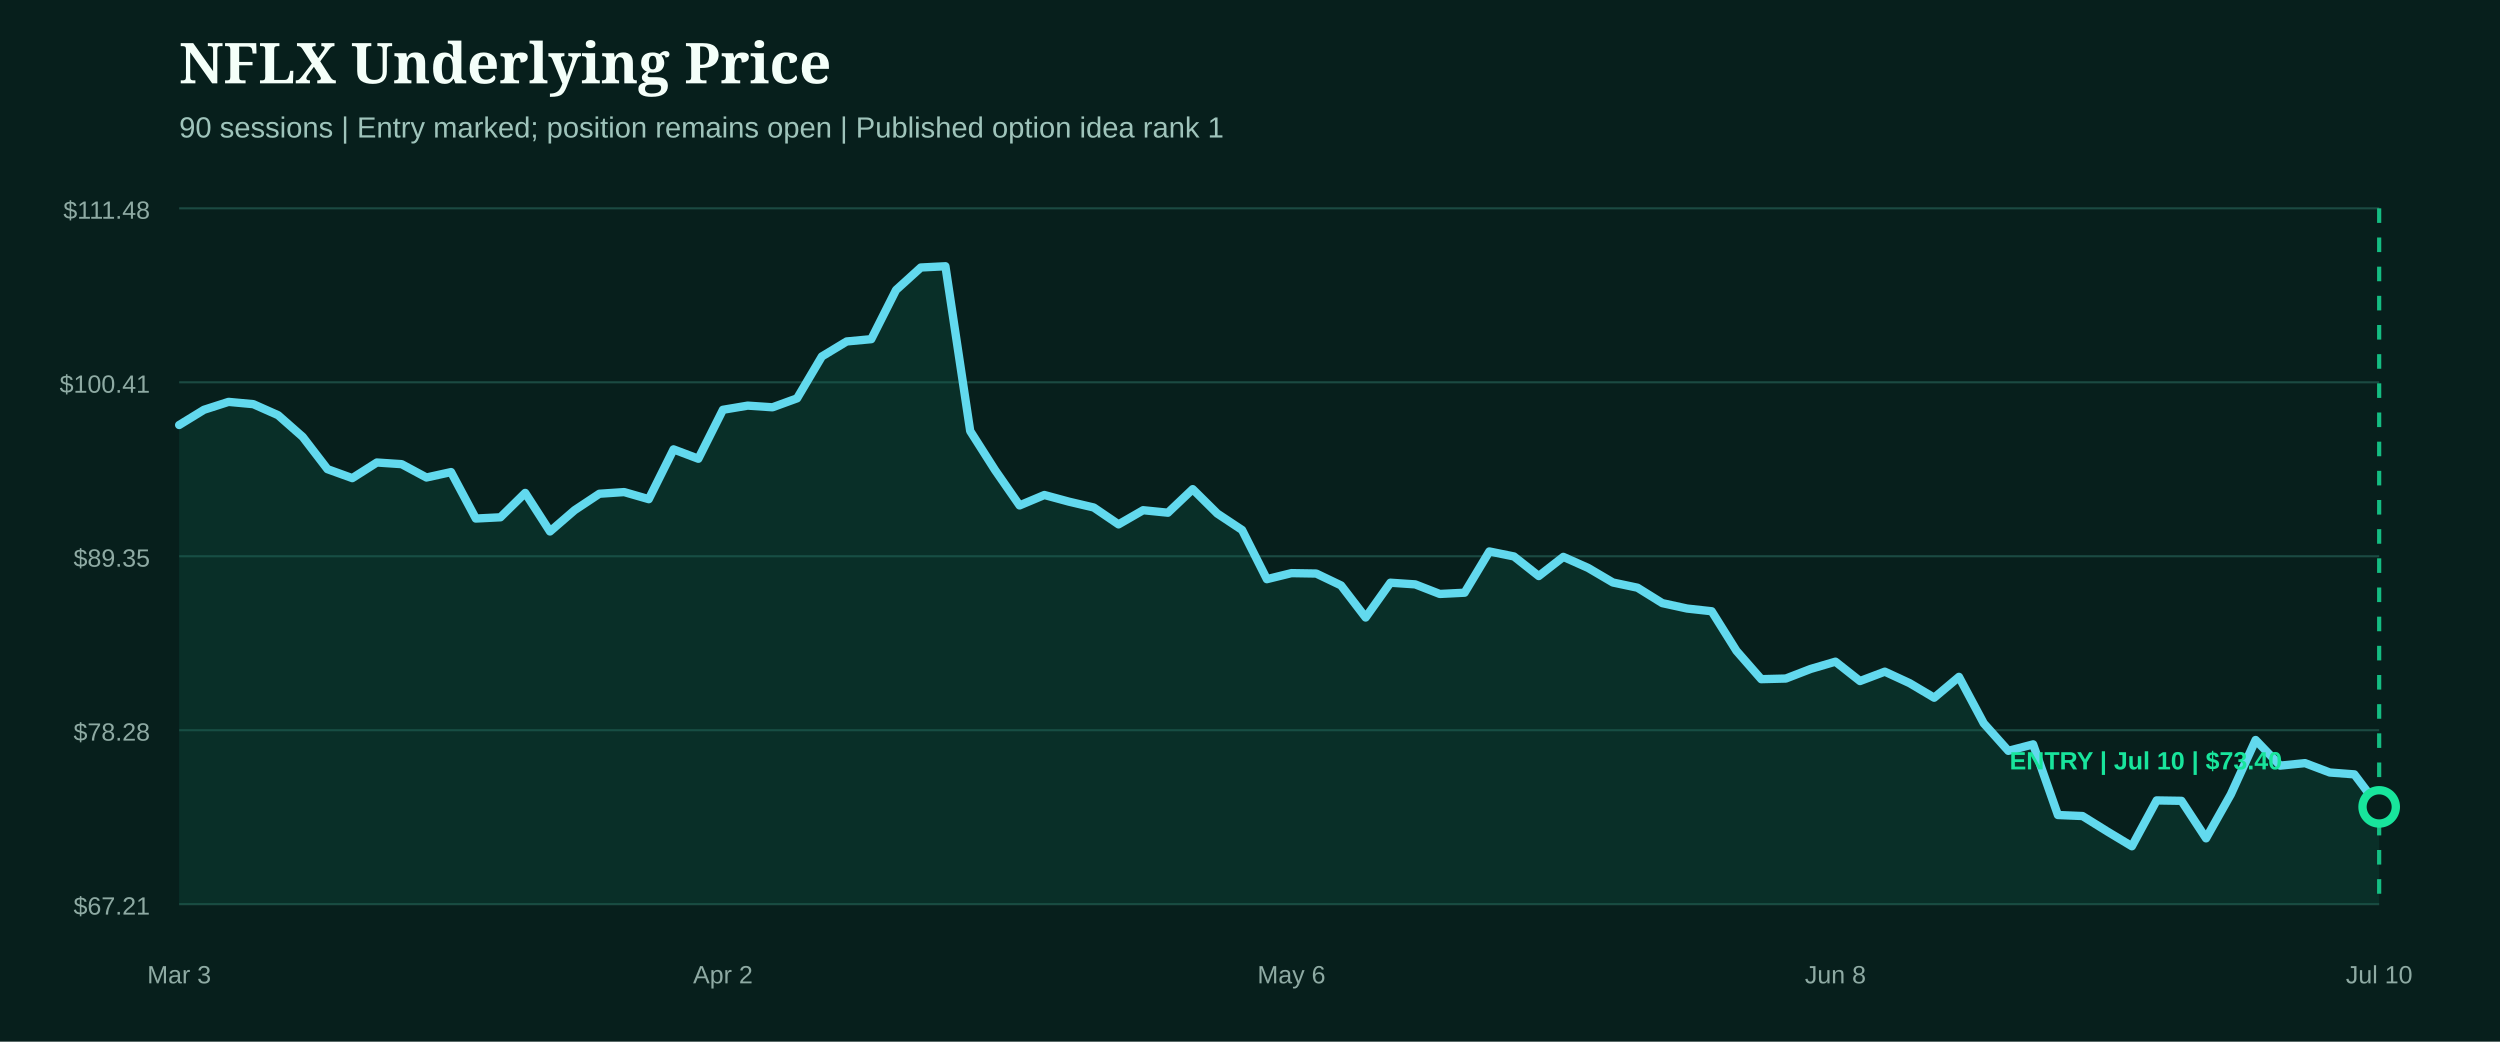
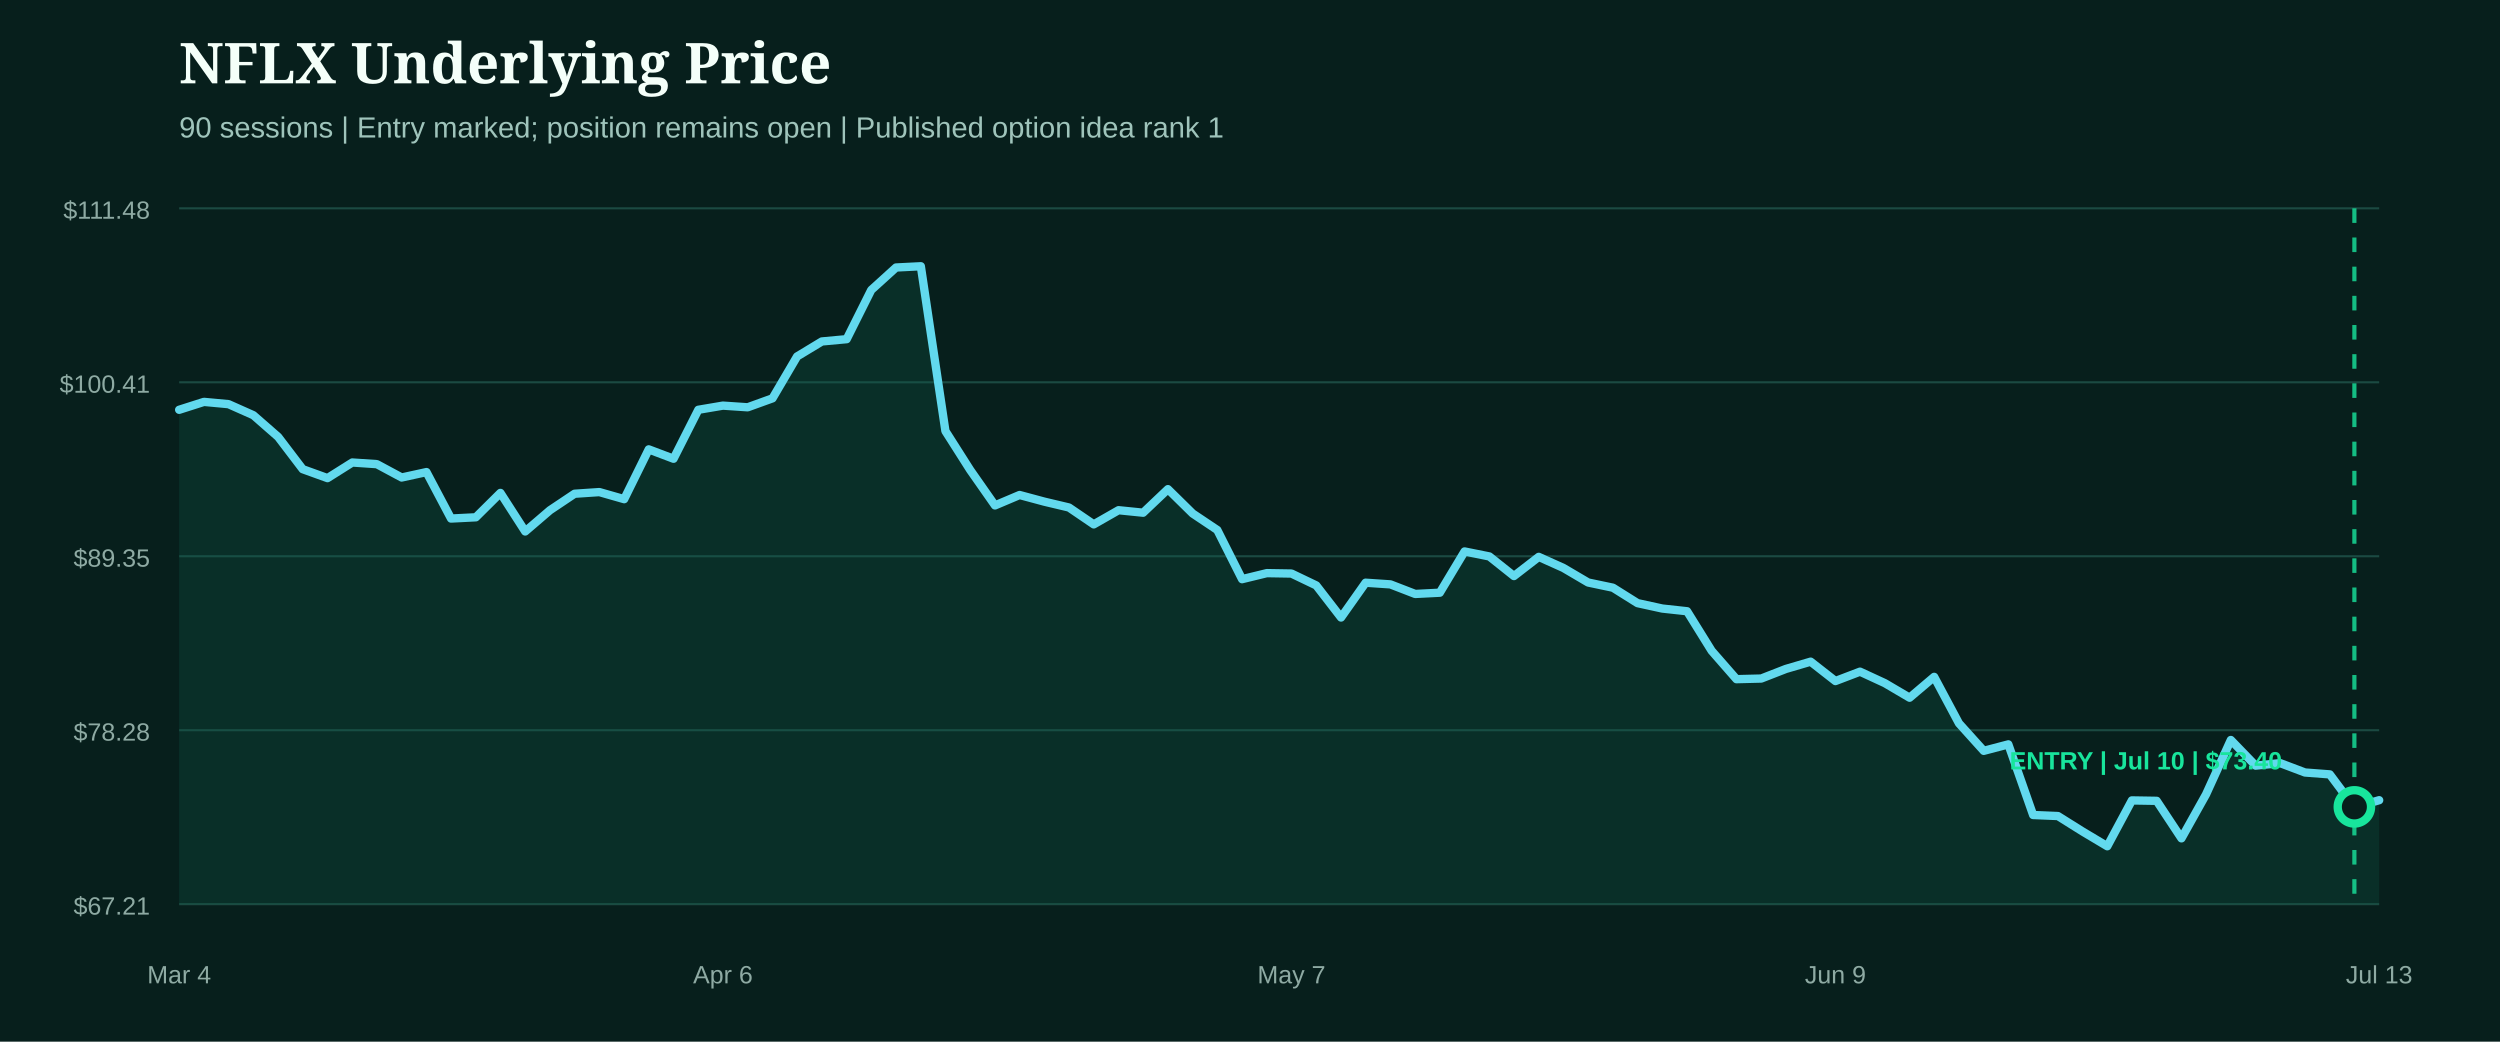
<svg xmlns="http://www.w3.org/2000/svg" width="1200" height="500" viewBox="0 0 1200 500" role="img" aria-label="NFLX underlying price from entry">
  <rect width="1200" height="500" fill="#071f1c" />
  <style>.head{fill:#f4fff9;font:800 27px Georgia,serif}.sub{fill:#9fc4bb;font:14px Arial,sans-serif}.axis{fill:#8eaaa3;font:12px Arial,sans-serif}.marker{font:800 12px Arial,sans-serif}</style>
  <text x="86" y="40" class="head">NFLX Underlying Price</text>
  <text x="86" y="66" class="sub">90 sessions | Entry marked; position remains open | Published option idea rank 1</text>
  <line x1="86" x2="1142" y1="100.0" y2="100.0" stroke="#1b4a42" stroke-width="1" />
  <text x="72" y="105.0" text-anchor="end" class="axis">$111.48</text>
  <line x1="86" x2="1142" y1="183.5" y2="183.5" stroke="#1b4a42" stroke-width="1" />
  <text x="72" y="188.5" text-anchor="end" class="axis">$100.41</text>
  <line x1="86" x2="1142" y1="267.0" y2="267.0" stroke="#1b4a42" stroke-width="1" />
  <text x="72" y="272.0" text-anchor="end" class="axis">$89.35</text>
  <line x1="86" x2="1142" y1="350.5" y2="350.5" stroke="#1b4a42" stroke-width="1" />
  <text x="72" y="355.5" text-anchor="end" class="axis">$78.28</text>
  <line x1="86" x2="1142" y1="434.0" y2="434.0" stroke="#1b4a42" stroke-width="1" />
  <text x="72" y="439.0" text-anchor="end" class="axis">$67.21</text>
-   <path d="M86.0,204.0 L97.9,196.7 L109.7,192.9 L121.6,194.0 L133.5,199.3 L145.3,209.7 L157.2,225.2 L169.1,229.5 L180.9,222.0 L192.8,222.8 L204.7,229.2 L216.5,226.6 L228.4,248.9 L240.2,248.3 L252.1,236.6 L264.0,255.1 L275.8,244.9 L287.7,237.0 L299.6,236.2 L311.4,239.6 L323.3,215.7 L335.2,220.2 L347.0,196.7 L358.9,194.7 L370.8,195.5 L382.6,191.2 L394.5,171.1 L406.4,163.9 L418.2,162.8 L430.1,139.2 L442.0,128.4 L453.8,127.8 L465.7,206.9 L477.6,225.6 L489.4,242.6 L501.3,237.6 L513.1,240.8 L525.0,243.6 L536.9,251.7 L548.7,244.9 L560.6,246.1 L572.5,234.8 L584.3,246.5 L596.2,254.4 L608.1,278.0 L619.9,275.1 L631.8,275.3 L643.7,281.0 L655.5,296.4 L667.4,279.7 L679.3,280.5 L691.1,285.1 L703.0,284.5 L714.9,264.7 L726.7,267.1 L738.6,276.5 L750.4,267.3 L762.3,272.6 L774.2,279.6 L786.0,282.1 L797.9,289.5 L809.8,292.1 L821.6,293.4 L833.5,312.4 L845.4,326.0 L857.2,325.7 L869.1,321.1 L881.0,317.6 L892.8,326.9 L904.7,322.4 L916.6,327.9 L928.4,334.9 L940.3,324.9 L952.2,347.2 L964.0,360.4 L975.9,357.3 L987.8,391.2 L999.6,391.7 L1011.5,399.1 L1023.3,406.2 L1035.2,384.2 L1047.1,384.4 L1058.9,402.4 L1070.8,381.3 L1082.7,355.2 L1094.5,367.5 L1106.4,366.3 L1118.3,370.8 L1130.1,371.7 L1142.0,387.5 L1142.0,434.0 L86.0,434.0 Z" fill="#0f5949" opacity="0.28" />
-   <path d="M86.0,204.0 L97.9,196.7 L109.7,192.9 L121.6,194.0 L133.5,199.3 L145.3,209.7 L157.2,225.2 L169.1,229.5 L180.9,222.0 L192.8,222.8 L204.7,229.2 L216.5,226.6 L228.4,248.9 L240.2,248.3 L252.1,236.6 L264.0,255.1 L275.8,244.9 L287.7,237.0 L299.6,236.2 L311.4,239.6 L323.3,215.7 L335.2,220.2 L347.0,196.7 L358.9,194.7 L370.8,195.5 L382.6,191.2 L394.5,171.1 L406.4,163.9 L418.2,162.8 L430.1,139.2 L442.0,128.4 L453.8,127.8 L465.7,206.9 L477.6,225.6 L489.4,242.6 L501.3,237.6 L513.1,240.8 L525.0,243.6 L536.9,251.7 L548.7,244.9 L560.6,246.1 L572.5,234.8 L584.3,246.5 L596.2,254.4 L608.1,278.0 L619.9,275.1 L631.8,275.3 L643.7,281.0 L655.5,296.4 L667.4,279.7 L679.3,280.5 L691.1,285.1 L703.0,284.5 L714.9,264.7 L726.7,267.1 L738.6,276.5 L750.4,267.3 L762.3,272.6 L774.2,279.6 L786.0,282.1 L797.9,289.5 L809.8,292.1 L821.6,293.4 L833.5,312.4 L845.4,326.0 L857.2,325.7 L869.1,321.1 L881.0,317.6 L892.8,326.9 L904.7,322.4 L916.6,327.9 L928.4,334.9 L940.3,324.9 L952.2,347.2 L964.0,360.4 L975.9,357.3 L987.8,391.2 L999.6,391.7 L1011.5,399.1 L1023.3,406.2 L1035.2,384.2 L1047.1,384.4 L1058.9,402.4 L1070.8,381.3 L1082.7,355.2 L1094.5,367.5 L1106.4,366.3 L1118.3,370.8 L1130.1,371.7 L1142.0,387.5" fill="none" stroke="#62d9ee" stroke-width="4" stroke-linecap="round" stroke-linejoin="round" />
+   <path d="M86.0,196.7 L97.9,192.9 L109.7,194.0 L121.6,199.3 L133.5,209.7 L145.3,225.2 L157.2,229.5 L169.1,222.0 L180.9,222.8 L192.8,229.2 L204.7,226.6 L216.5,248.9 L228.4,248.3 L240.2,236.6 L252.1,255.1 L264.0,244.9 L275.8,237.0 L287.7,236.2 L299.6,239.6 L311.4,215.7 L323.3,220.2 L335.2,196.7 L347.0,194.7 L358.9,195.5 L370.8,191.2 L382.6,171.1 L394.5,163.9 L406.4,162.8 L418.2,139.2 L430.1,128.4 L442.0,127.8 L453.8,206.9 L465.7,225.6 L477.6,242.6 L489.4,237.6 L501.3,240.8 L513.1,243.6 L525.0,251.7 L536.9,244.9 L548.7,246.1 L560.6,234.8 L572.5,246.5 L584.3,254.4 L596.2,278.0 L608.1,275.1 L619.9,275.3 L631.8,281.0 L643.7,296.4 L655.5,279.7 L667.4,280.5 L679.3,285.1 L691.1,284.5 L703.0,264.7 L714.9,267.1 L726.7,276.5 L738.6,267.3 L750.4,272.6 L762.3,279.6 L774.2,282.1 L786.0,289.5 L797.9,292.1 L809.8,293.4 L821.6,312.4 L833.5,326.0 L845.4,325.7 L857.2,321.1 L869.1,317.6 L881.0,326.9 L892.8,322.4 L904.7,327.9 L916.6,334.9 L928.4,324.9 L940.3,347.2 L952.2,360.4 L964.0,357.3 L975.9,391.2 L987.8,391.7 L999.6,399.1 L1011.5,406.2 L1023.3,384.2 L1035.2,384.4 L1047.1,402.4 L1058.9,381.3 L1070.8,355.2 L1082.7,367.5 L1094.5,366.3 L1106.4,370.8 L1118.3,371.7 L1130.1,387.5 L1142.0,384.1 L1142.0,434.0 L86.0,434.0 Z" fill="#0f5949" opacity="0.28" />
+   <path d="M86.0,196.7 L97.9,192.9 L109.7,194.0 L121.6,199.3 L133.5,209.7 L145.3,225.2 L157.2,229.5 L169.1,222.0 L180.9,222.8 L192.8,229.2 L204.7,226.6 L216.5,248.9 L228.4,248.3 L240.2,236.6 L252.1,255.1 L264.0,244.9 L275.8,237.0 L287.7,236.2 L299.6,239.6 L311.4,215.7 L323.3,220.2 L335.2,196.7 L347.0,194.7 L358.9,195.5 L370.8,191.2 L382.6,171.1 L394.5,163.9 L406.4,162.8 L418.2,139.2 L430.1,128.4 L442.0,127.8 L453.8,206.9 L465.7,225.6 L477.6,242.6 L489.4,237.6 L501.3,240.8 L513.1,243.6 L525.0,251.7 L536.9,244.9 L548.7,246.1 L560.6,234.8 L572.5,246.5 L584.3,254.4 L596.2,278.0 L608.1,275.1 L619.9,275.3 L631.8,281.0 L643.7,296.4 L655.5,279.7 L667.4,280.5 L679.3,285.1 L691.1,284.5 L703.0,264.7 L714.9,267.1 L726.7,276.5 L738.6,267.3 L750.4,272.6 L762.3,279.6 L774.2,282.1 L786.0,289.5 L797.9,292.1 L809.8,293.4 L821.6,312.4 L833.5,326.0 L845.4,325.7 L857.2,321.1 L869.1,317.6 L881.0,326.9 L892.8,322.4 L904.7,327.9 L916.6,334.9 L928.4,324.9 L940.3,347.2 L952.2,360.4 L964.0,357.3 L975.9,391.2 L987.8,391.7 L999.6,399.1 L1011.5,406.2 L1023.3,384.2 L1035.2,384.4 L1047.1,402.4 L1058.9,381.3 L1070.8,355.2 L1082.7,367.5 L1094.5,366.3 L1106.4,370.8 L1118.3,371.7 L1130.1,387.5 L1142.0,384.1" fill="none" stroke="#62d9ee" stroke-width="4" stroke-linecap="round" stroke-linejoin="round" />
  <g>
-     <line x1="1142.0" x2="1142.0" y1="100" y2="434" stroke="#18e59c" stroke-width="2" stroke-dasharray="7 7" opacity="0.8" />
-     <circle cx="1142.0" cy="387.3" r="8" fill="#071f1c" stroke="#18e59c" stroke-width="4" />
+     <line x1="1130.1" x2="1130.1" y1="100" y2="434" stroke="#18e59c" stroke-width="2" stroke-dasharray="7 7" opacity="0.8" />
+     <circle cx="1130.1" cy="387.3" r="8" fill="#071f1c" stroke="#18e59c" stroke-width="4" />
    <text x="1030.0" y="369.3" text-anchor="middle" class="marker" fill="#18e59c">ENTRY | Jul 10 | $73.40</text>
  </g>
-   <text x="86.0" y="472" text-anchor="middle" class="axis">Mar 3</text>
-   <text x="347.0" y="472" text-anchor="middle" class="axis">Apr 2</text>
-   <text x="619.9" y="472" text-anchor="middle" class="axis">May 6</text>
-   <text x="881.0" y="472" text-anchor="middle" class="axis">Jun 8</text>
-   <text x="1142.0" y="472" text-anchor="middle" class="axis">Jul 10</text>
+   <text x="86.0" y="472" text-anchor="middle" class="axis">Mar 4</text>
+   <text x="347.0" y="472" text-anchor="middle" class="axis">Apr 6</text>
+   <text x="619.9" y="472" text-anchor="middle" class="axis">May 7</text>
+   <text x="881.0" y="472" text-anchor="middle" class="axis">Jun 9</text>
+   <text x="1142.0" y="472" text-anchor="middle" class="axis">Jul 13</text>
</svg>
